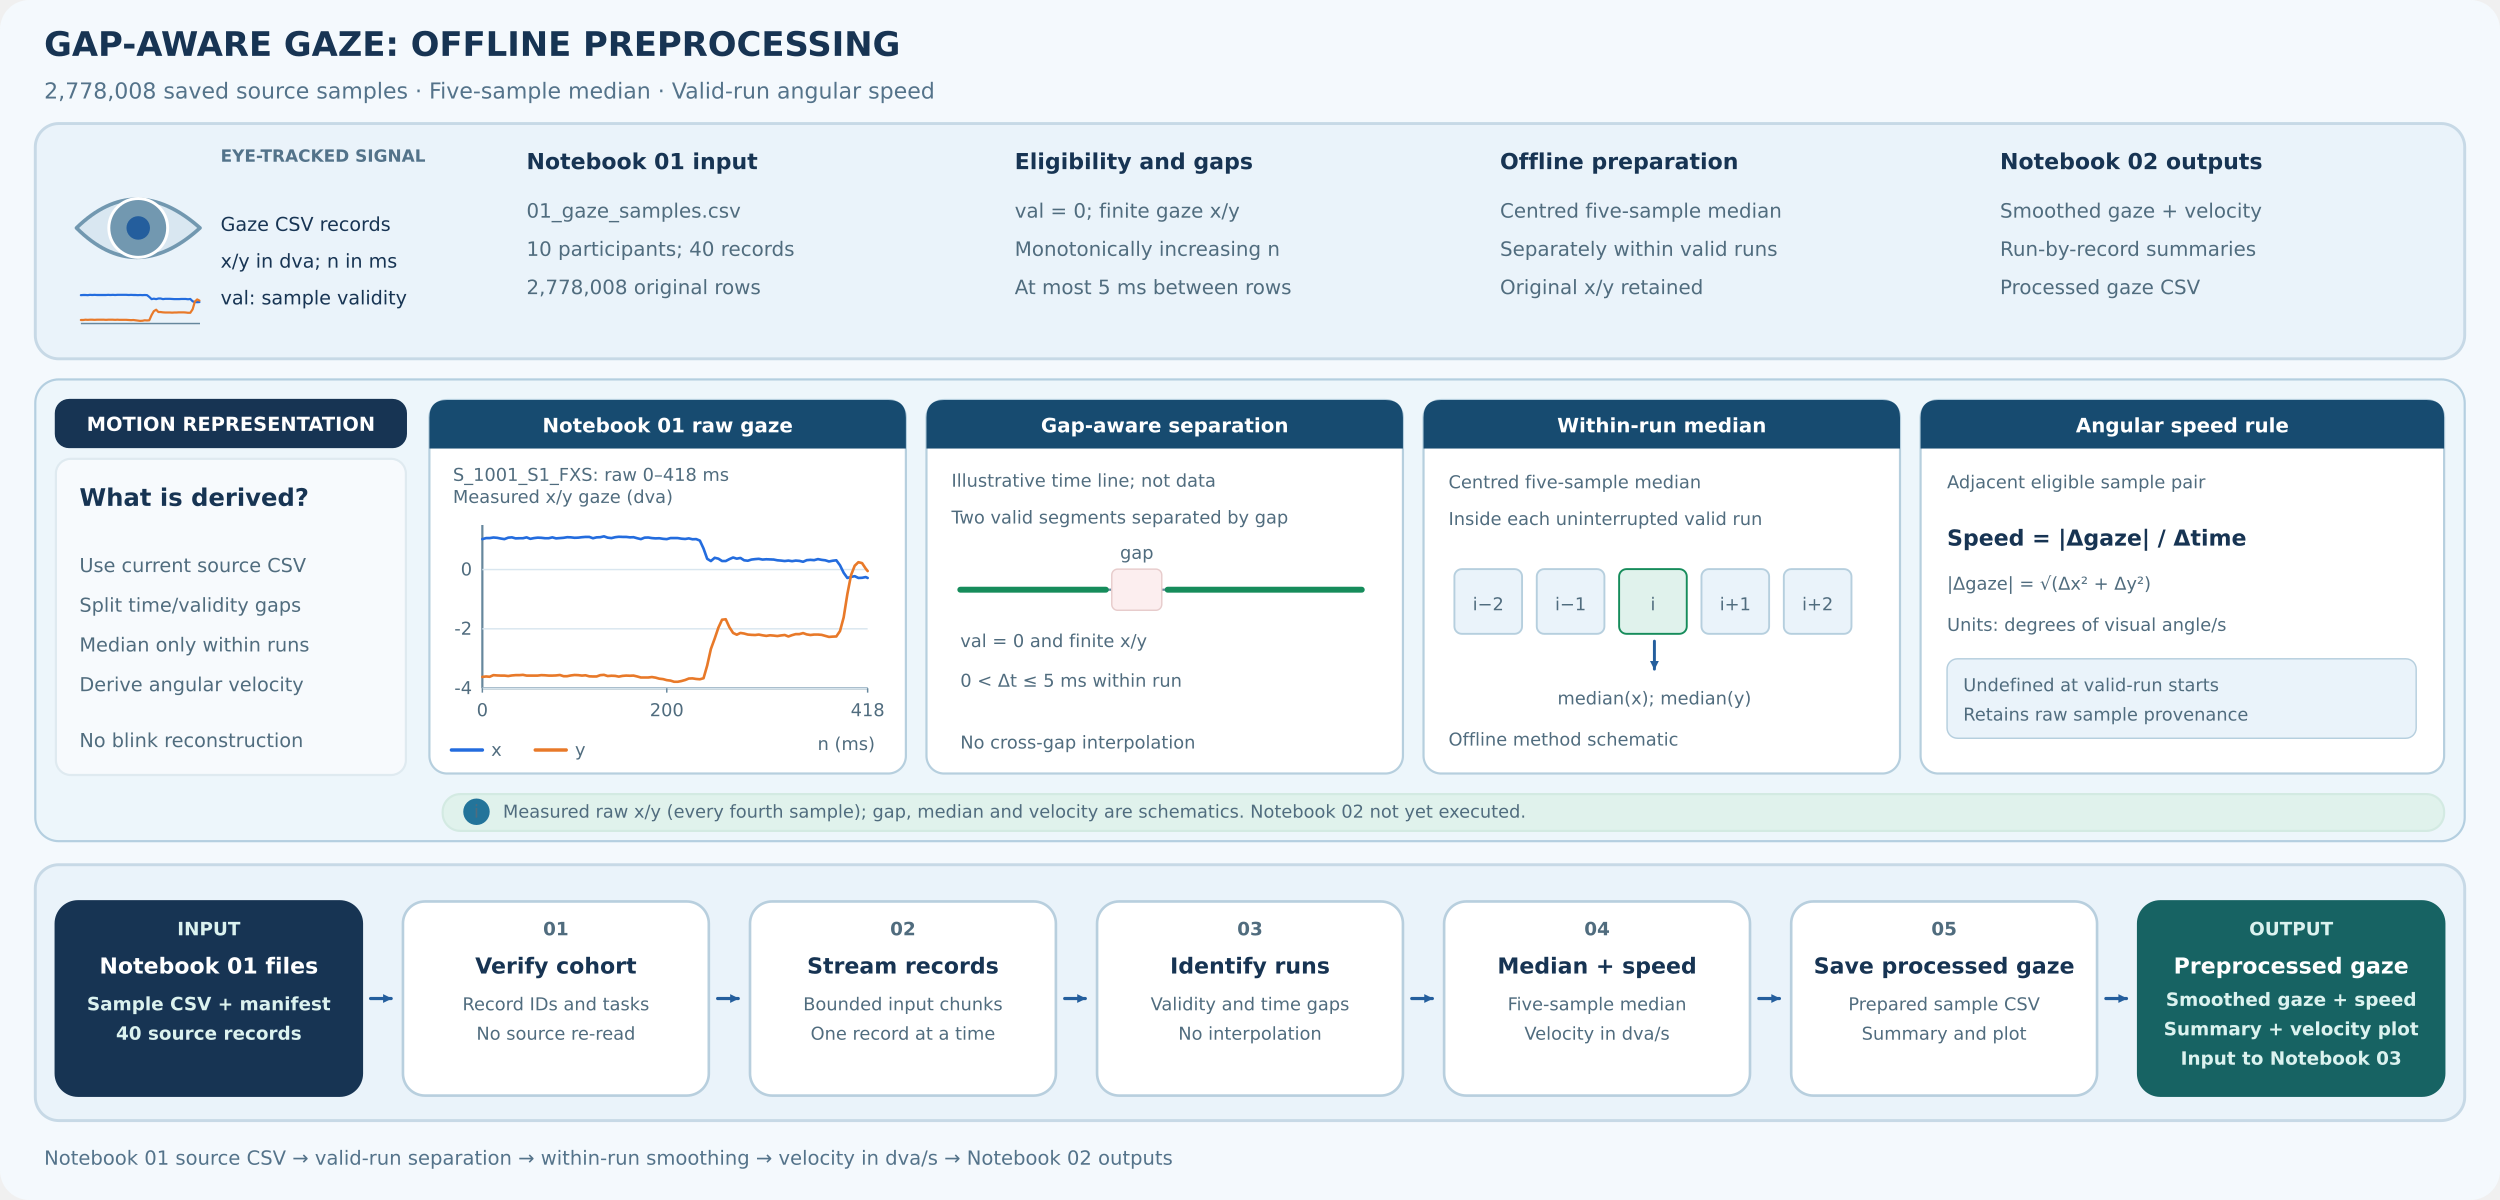
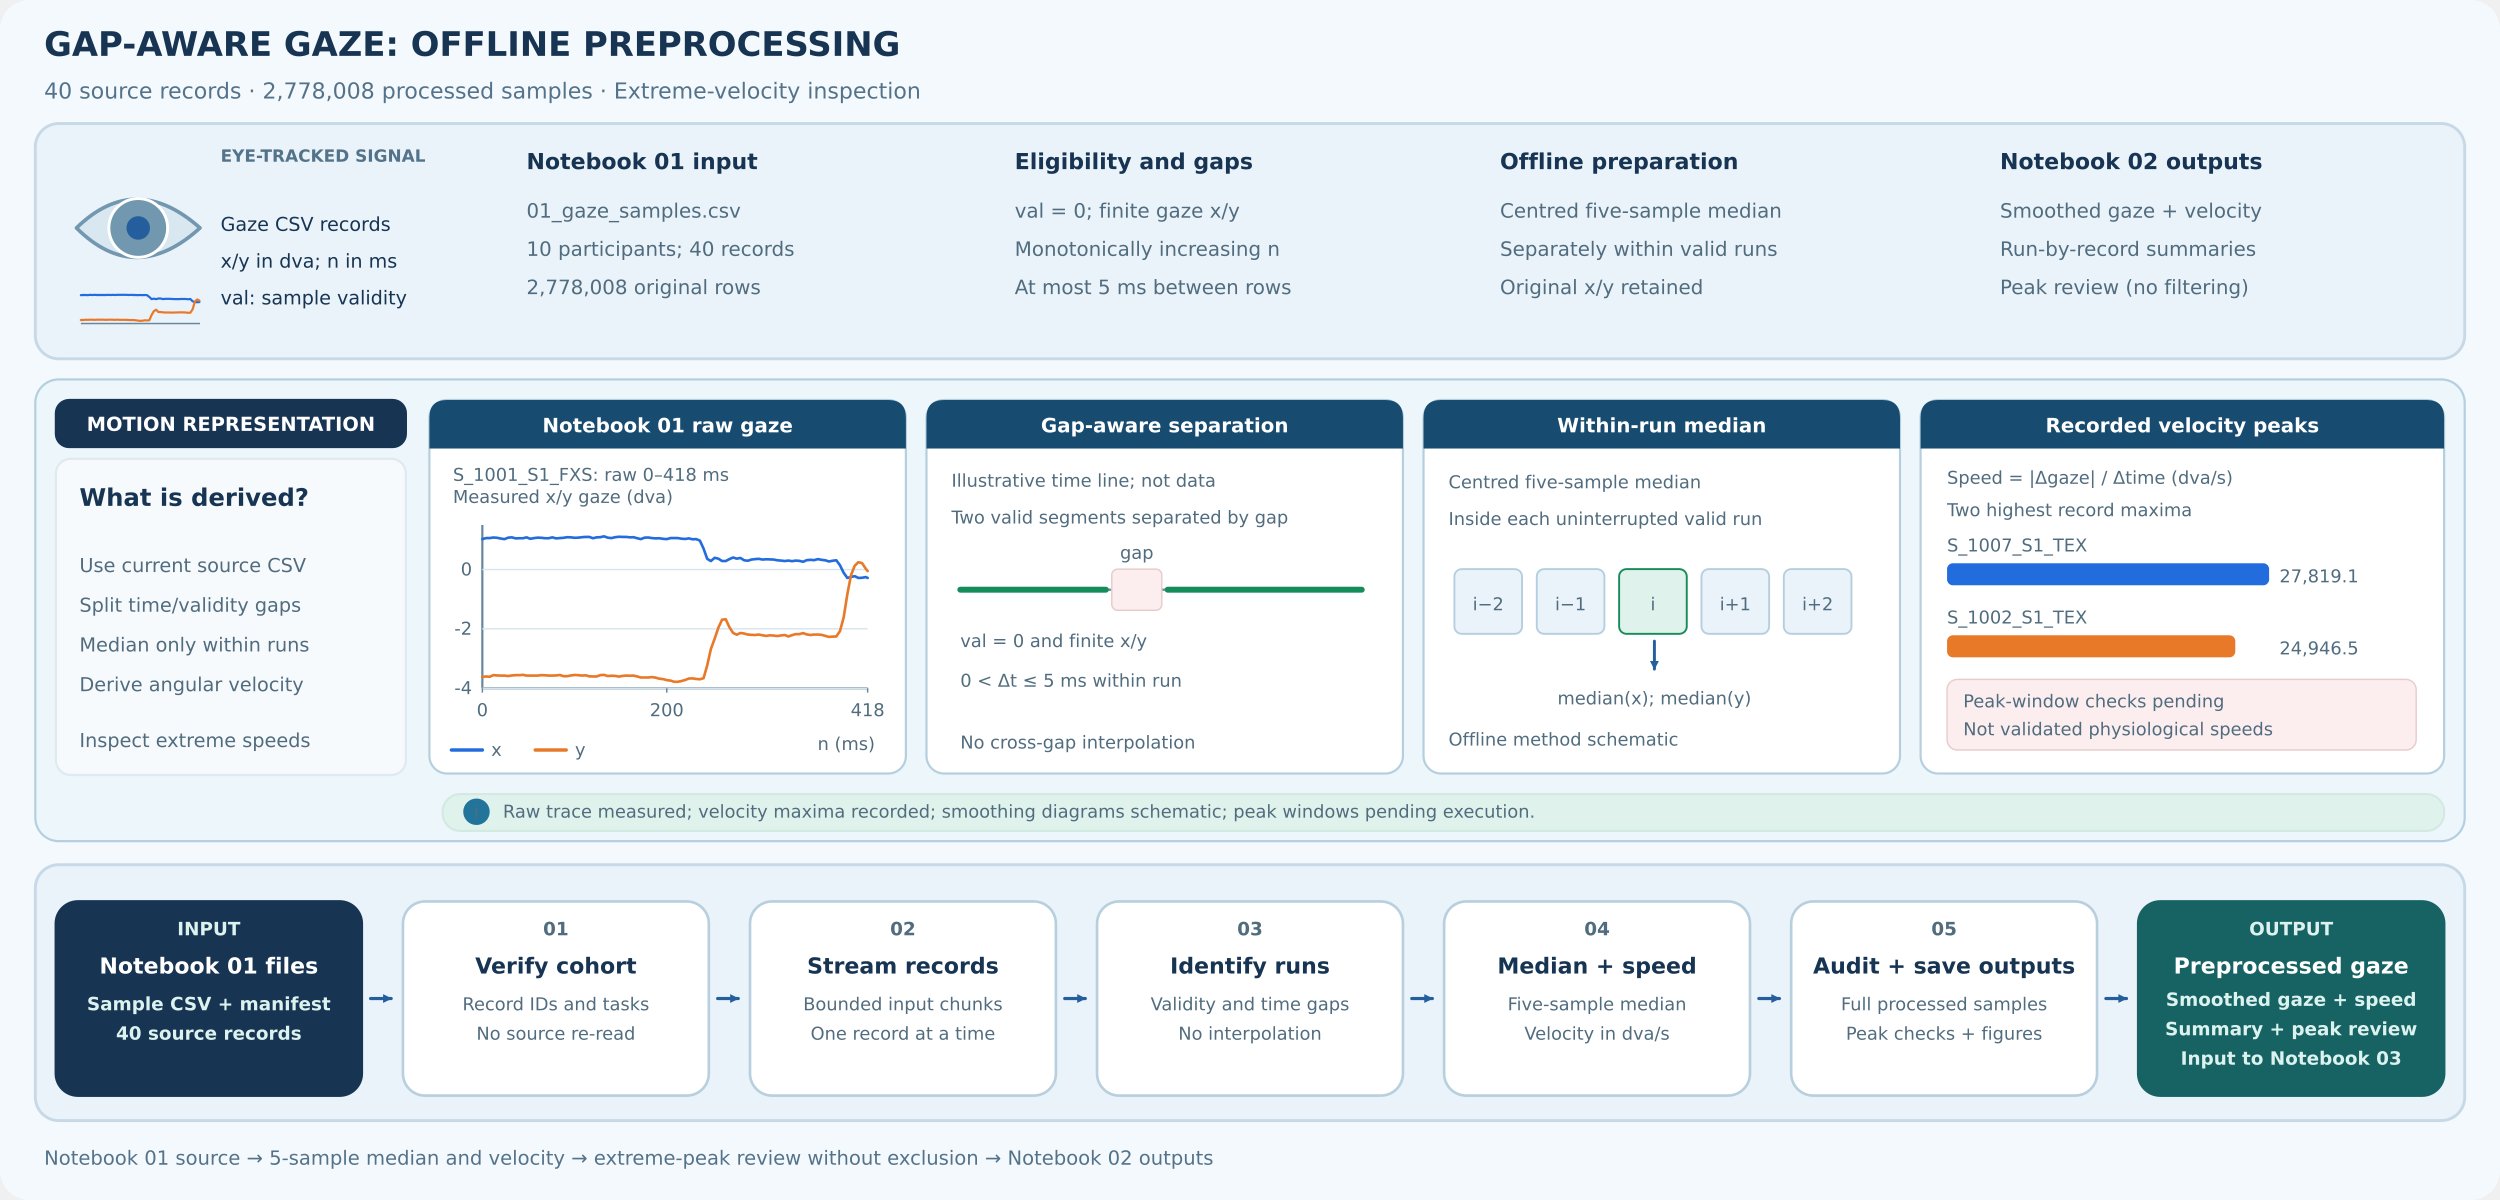
<svg xmlns="http://www.w3.org/2000/svg" width="1700" height="816" viewBox="0 0 1700 816" role="img" aria-labelledby="svg-title svg-desc">
  <defs>
    <style>
.title{font:700 23px DejaVu Sans,Arial,sans-serif;fill:#173453}.subtitle{font:400 15px DejaVu Sans,Arial,sans-serif;fill:#54738A}.sourceheading{font:700 11.5px DejaVu Sans,Arial,sans-serif;fill:#53738A}.sourcebody{font:400 13px DejaVu Sans,Arial,sans-serif;fill:#173453}.ctxhead{font:700 15px DejaVu Sans,Arial,sans-serif;fill:#173453}.ctxbody{font:400 13.5px DejaVu Sans,Arial,sans-serif;fill:#506C7E}.focushead{font:700 16.5px DejaVu Sans,Arial,sans-serif;fill:#173453}.focusbody{font:400 13.1px DejaVu Sans,Arial,sans-serif;fill:#506C7E}.sectionlabel{font:700 13.2px DejaVu Sans,Arial,sans-serif;fill:white}.panelhead{font:700 13.5px DejaVu Sans,Arial,sans-serif;fill:white}.panelbody{font:400 12.1px DejaVu Sans,Arial,sans-serif;fill:#506C7E}.nodeid{font:700 12.5px DejaVu Sans,Arial,sans-serif;fill:#506C7E}.nodetitle{font:700 15px DejaVu Sans,Arial,sans-serif;fill:#173453}.nodedesc{font:400 12.1px DejaVu Sans,Arial,sans-serif;fill:#506C7E}.endnodeid{font:700 12.5px DejaVu Sans,Arial,sans-serif;fill:#DBF2EF}.endnodetitle{font:700 15px DejaVu Sans,Arial,sans-serif;fill:white}.footer{font:400 13.3px DejaVu Sans,Arial,sans-serif;fill:#54738A}</style>
    <marker id="arr" markerWidth="6" markerHeight="6" refX="5.5" refY="3" orient="auto" markerUnits="userSpaceOnUse">
      <path d="M0 0 L6 3 L0 6 Z" fill="#245E9D" />
    </marker>
  </defs>
  <rect x="0" y="0" width="1700" height="816" rx="20" fill="#F4F9FD" stroke="none" stroke-width="1" />
  <g id="band-0-header">
    <text x="30" y="38" class="title">GAP-AWARE GAZE: OFFLINE PREPROCESSING</text>
-     <text x="30" y="67" class="subtitle">2,778,008 saved source samples · Five-sample median · Valid-run angular speed</text>
+     <text x="30" y="67" class="subtitle">40 source records · 2,778,008 processed samples · Extreme-velocity inspection</text>
  </g>
  <g id="band-1-context">
    <rect x="24" y="84" width="1652" height="160" rx="16" fill="#EAF3FA" stroke="#C7D9E6" stroke-width="2" />
    <g id="source">
      <text x="150" y="110" class="sourceheading">EYE-TRACKED SIGNAL</text>
      <path d="M52 155 Q92 116 136 155 Q92 195 52 155Z" fill="#D9E7F1" stroke="#7298B0" stroke-width="2.5" stroke-linejoin="round" />
      <circle cx="94" cy="155" r="20" fill="#7298B0" stroke="#FFFFFF" stroke-width="2" />
      <circle cx="94" cy="155" r="8" fill="#245E9D" />
      <line x1="55" y1="220" x2="136" y2="220" stroke="#66879D" stroke-width="1" />
      <path d="M55.0 200.7 L56.6 200.6 L58.1 200.6 L59.7 200.7 L61.2 200.5 L62.8 200.6 L64.3 200.5 L65.9 200.6 L67.4 200.6 L69.0 200.6 L70.5 200.6 L72.1 200.6 L73.6 200.5 L75.2 200.6 L76.7 200.5 L78.3 200.6 L79.8 200.5 L81.4 200.5 L82.9 200.5 L84.5 200.5 L86.0 200.5 L87.6 200.6 L89.1 200.5 L90.7 200.6 L92.2 200.6 L93.8 200.7 L95.3 200.6 L96.9 200.7 L98.4 200.6 L100.0 200.7 L101.5 201.9 L103.1 203.4 L104.6 203.1 L106.2 203.4 L107.7 203.0 L109.3 203.0 L110.8 203.4 L112.4 203.2 L113.9 203.2 L115.5 203.2 L117.0 203.3 L118.6 203.4 L120.1 203.4 L121.7 203.4 L123.2 203.3 L124.8 203.3 L126.3 203.3 L127.9 203.5 L129.4 203.3 L131.0 204.9 L132.5 205.4 L134.1 205.5 L135.6 205.4" fill="none" stroke="#236CDE" stroke-width="1.5" stroke-linecap="round" stroke-linejoin="round" />
      <path d="M55.0 217.6 L56.6 217.6 L58.1 217.4 L59.7 217.5 L61.2 217.4 L62.8 217.4 L64.3 217.5 L65.9 217.4 L67.4 217.4 L69.0 217.4 L70.5 217.4 L72.1 217.5 L73.6 217.4 L75.2 217.4 L76.7 217.4 L78.3 217.5 L79.8 217.4 L81.4 217.5 L82.9 217.5 L84.5 217.5 L86.0 217.5 L87.6 217.6 L89.1 217.7 L90.7 217.6 L92.2 217.8 L93.8 218.0 L95.3 218.2 L96.9 218.1 L98.4 217.8 L100.0 217.9 L101.5 217.8 L103.1 214.2 L104.6 211.6 L106.2 210.6 L107.7 212.2 L109.3 212.2 L110.8 212.4 L112.4 212.5 L113.9 212.5 L115.5 212.5 L117.0 212.6 L118.6 212.5 L120.1 212.5 L121.7 212.4 L123.2 212.4 L124.8 212.4 L126.3 212.5 L127.9 212.7 L129.4 212.7 L131.0 210.3 L132.5 205.1 L134.1 203.6 L135.6 204.4" fill="none" stroke="#E87929" stroke-width="1.5" stroke-linecap="round" stroke-linejoin="round" />
      <text x="150" y="157" class="sourcebody">Gaze CSV records</text>
      <text x="150" y="182" class="sourcebody">x/y in dva; n in ms</text>
      <text x="150" y="207" class="sourcebody">val: sample validity</text>
    </g>
    <g id="context-1">
      <text x="358" y="115" class="ctxhead">Notebook 01 input</text>
      <text x="358" y="148" class="ctxbody">01_gaze_samples.csv</text>
      <text x="358" y="174" class="ctxbody">10 participants; 40 records</text>
      <text x="358" y="200" class="ctxbody">2,778,008 original rows</text>
    </g>
    <g id="context-2">
      <text x="690" y="115" class="ctxhead">Eligibility and gaps</text>
      <text x="690" y="148" class="ctxbody">val = 0; finite gaze x/y</text>
      <text x="690" y="174" class="ctxbody">Monotonically increasing n</text>
      <text x="690" y="200" class="ctxbody">At most 5 ms between rows</text>
    </g>
    <g id="context-3">
      <text x="1020" y="115" class="ctxhead">Offline preparation</text>
      <text x="1020" y="148" class="ctxbody">Centred five-sample median</text>
      <text x="1020" y="174" class="ctxbody">Separately within valid runs</text>
      <text x="1020" y="200" class="ctxbody">Original x/y retained</text>
    </g>
    <g id="context-4">
      <text x="1360" y="115" class="ctxhead">Notebook 02 outputs</text>
      <text x="1360" y="148" class="ctxbody">Smoothed gaze + velocity</text>
      <text x="1360" y="174" class="ctxbody">Run-by-record summaries</text>
-       <text x="1360" y="200" class="ctxbody">Processed gaze CSV</text>
+       <text x="1360" y="200" class="ctxbody">Peak review (no filtering)</text>
    </g>
  </g>
  <g id="band-2-analysis">
    <rect x="24" y="258" width="1652" height="314" rx="16" fill="#EDF6FB" stroke="#B4CFE0" stroke-width="1.5" />
    <g id="focus">
      <rect x="38" y="272" width="238" height="32" rx="9" fill="#173453" stroke="#173453" stroke-width="1.5" />
      <text x="157" y="293" class="sectionlabel" text-anchor="middle">MOTION REPRESENTATION</text>
      <rect x="38" y="312" width="238" height="215" rx="10" fill="#F7FAFD" stroke="#DFEAF0" stroke-width="1.5" />
      <text x="54" y="344" class="focushead">What is derived?</text>
      <text x="54" y="389" class="focusbody">Use current source CSV</text>
      <text x="54" y="416" class="focusbody">Split time/validity gaps</text>
      <text x="54" y="443" class="focusbody">Median only within runs</text>
      <text x="54" y="470" class="focusbody">Derive angular velocity</text>
-       <text x="54" y="508" class="focusbody">No blink reconstruction</text>
+       <text x="54" y="508" class="focusbody">Inspect extreme speeds</text>
    </g>
    <g id="panels">
      <g id="panel-1">
        <rect x="292" y="272" width="324" height="254" rx="12" fill="#FFFFFF" stroke="#B6CFDE" stroke-width="1.5" />
        <path d="M304 272 H604 Q616 272 616 284 V305 H292 V284 Q292 272 304 272 Z" fill="#174B70" />
        <text x="454" y="294" class="panelhead" text-anchor="middle">Notebook 01 raw gaze</text>
        <g id="scientific-panel-1">
          <text x="308" y="327" class="panelbody">S_1001_S1_FXS: raw 0–418 ms</text>
          <text x="308" y="342" class="panelbody">Measured x/y gaze (dva)</text>
          <line x1="328" y1="357" x2="328" y2="468" stroke="#66879D" stroke-width="1.5" />
          <line x1="328" y1="468" x2="590" y2="468" stroke="#66879D" stroke-width="1.5" />
          <line x1="328" y1="468" x2="590" y2="468" stroke="#D9E6EF" stroke-width="1" />
          <text x="321" y="472" class="panelbody" text-anchor="end">-4</text>
          <line x1="328" y1="427.6" x2="590" y2="427.6" stroke="#D9E6EF" stroke-width="1" />
          <text x="321" y="431.6" class="panelbody" text-anchor="end">-2</text>
          <line x1="328" y1="387.3" x2="590" y2="387.3" stroke="#D9E6EF" stroke-width="1" />
          <text x="321" y="391.3" class="panelbody" text-anchor="end">0</text>
          <line x1="328" y1="468" x2="328" y2="471" stroke="#66879D" stroke-width="1" />
          <text x="328" y="487" class="panelbody" text-anchor="middle">0</text>
          <line x1="453.4" y1="468" x2="453.4" y2="471" stroke="#66879D" stroke-width="1" />
          <text x="453.4" y="487" class="panelbody" text-anchor="middle">200</text>
          <line x1="590" y1="468" x2="590" y2="471" stroke="#66879D" stroke-width="1" />
          <text x="590" y="487" class="panelbody" text-anchor="middle">418</text>
          <path d="M328.0 366.6 L330.5 365.9 L333.0 365.9 L335.5 365.5 L338.0 365.7 L340.5 366.2 L343.0 366.6 L345.6 365.6 L348.1 365.4 L350.6 366.1 L353.1 366.0 L355.6 366.0 L358.1 365.4 L360.6 366.4 L363.1 365.9 L365.6 365.6 L368.1 365.7 L370.6 366.0 L373.1 366.0 L375.6 365.4 L378.1 366.1 L380.7 365.9 L383.2 365.7 L385.7 365.3 L388.2 365.4 L390.7 365.7 L393.2 365.6 L395.7 365.3 L398.2 365.1 L400.7 365.1 L403.2 366.0 L405.7 365.4 L408.2 365.3 L410.7 364.7 L413.2 365.6 L415.8 365.9 L418.3 365.3 L420.8 365.0 L423.3 365.1 L425.8 365.1 L428.3 365.4 L430.8 365.3 L433.3 366.0 L435.8 366.6 L438.3 365.6 L440.8 365.5 L443.3 365.9 L445.8 366.1 L448.3 366.0 L450.9 366.4 L453.4 366.6 L455.9 365.9 L458.4 365.9 L460.9 365.9 L463.4 366.3 L465.9 366.5 L468.4 366.1 L470.9 366.7 L473.4 366.6 L475.9 367.6 L478.4 373.0 L480.9 380.0 L483.4 381.5 L486.0 379.3 L488.5 379.9 L491.0 381.5 L493.5 381.5 L496.0 380.2 L498.5 379.1 L501.0 379.9 L503.5 379.4 L506.0 381.0 L508.5 381.3 L511.0 380.5 L513.5 380.2 L516.0 380.0 L518.5 380.5 L521.1 380.3 L523.6 380.4 L526.1 380.5 L528.6 381.0 L531.1 381.2 L533.6 381.5 L536.1 381.2 L538.6 381.6 L541.1 381.2 L543.6 381.4 L546.1 382.0 L548.6 380.9 L551.1 380.7 L553.6 380.9 L556.2 380.2 L558.7 380.7 L561.2 381.0 L563.7 381.8 L566.2 381.3 L568.7 381.0 L571.2 384.4 L573.7 389.5 L576.2 393.0 L578.7 392.3 L581.2 391.8 L583.7 393.0 L586.2 392.9 L588.7 392.4 L590.0 393.0" fill="none" stroke="#236CDE" stroke-width="1.8" stroke-linecap="round" stroke-linejoin="round" />
          <path d="M328.0 460.3 L330.5 460.0 L333.0 460.2 L335.5 459.1 L338.0 459.3 L340.5 459.4 L343.0 459.4 L345.6 459.7 L348.1 459.3 L350.6 459.1 L353.1 459.1 L355.6 458.9 L358.1 459.4 L360.6 459.4 L363.1 459.4 L365.6 459.4 L368.1 459.1 L370.6 459.2 L373.1 459.4 L375.6 459.4 L378.1 459.3 L380.7 459.0 L383.2 459.8 L385.7 459.8 L388.2 459.3 L390.7 459.0 L393.2 459.1 L395.7 459.4 L398.2 459.2 L400.7 459.9 L403.2 460.0 L405.7 460.0 L408.2 459.1 L410.7 458.9 L413.2 459.7 L415.8 459.5 L418.3 459.6 L420.8 460.1 L423.3 459.6 L425.8 459.4 L428.3 459.5 L430.8 459.4 L433.3 460.0 L435.8 460.7 L438.3 460.7 L440.8 460.7 L443.3 460.4 L445.8 460.8 L448.3 461.5 L450.9 461.8 L453.4 462.5 L455.9 462.8 L458.4 463.6 L460.9 463.6 L463.4 463.1 L465.9 462.4 L468.4 461.4 L470.9 461.3 L473.4 461.7 L475.9 461.9 L478.4 461.2 L480.9 452.5 L483.4 441.3 L486.0 434.2 L488.5 426.8 L491.0 421.4 L493.5 421.1 L496.0 426.5 L498.5 430.4 L501.0 431.6 L503.5 430.4 L506.0 430.8 L508.5 431.5 L511.0 431.7 L513.5 431.8 L516.0 431.5 L518.5 432.0 L521.1 432.4 L523.6 432.0 L526.1 432.2 L528.6 432.5 L531.1 432.1 L533.6 431.8 L536.1 432.8 L538.6 431.9 L541.1 431.2 L543.6 431.2 L546.1 430.5 L548.6 431.4 L551.1 431.8 L553.6 431.5 L556.2 431.5 L558.7 431.7 L561.2 432.4 L563.7 433.1 L566.2 432.9 L568.7 432.8 L571.2 429.1 L573.7 419.8 L576.2 404.0 L578.7 391.1 L581.2 384.7 L583.7 382.3 L586.2 382.9 L588.7 386.7 L590.0 388.3" fill="none" stroke="#E87929" stroke-width="1.8" stroke-linecap="round" stroke-linejoin="round" />
          <path d="M307 510 L328 510" fill="none" stroke="#236CDE" stroke-width="2.4" stroke-linecap="round" stroke-linejoin="round" />
          <text x="334" y="514" class="panelbody">x</text>
          <path d="M364 510 L385 510" fill="none" stroke="#E87929" stroke-width="2.4" stroke-linecap="round" stroke-linejoin="round" />
          <text x="391" y="514" class="panelbody">y</text>
          <text x="595" y="510" class="panelbody" text-anchor="end">n (ms)</text>
        </g>
      </g>
      <g id="panel-2">
        <rect x="630" y="272" width="324" height="254" rx="12" fill="#FFFFFF" stroke="#B6CFDE" stroke-width="1.5" />
        <path d="M642 272 H942 Q954 272 954 284 V305 H630 V284 Q630 272 642 272 Z" fill="#174B70" />
        <text x="792" y="294" class="panelhead" text-anchor="middle">Gap-aware separation</text>
        <g id="scientific-panel-2">
          <text x="647" y="331" class="panelbody">Illustrative time line; not data</text>
          <text x="647" y="356" class="panelbody">Two valid segments separated by gap</text>
          <line x1="653" y1="401" x2="926" y2="401" stroke="#66879D" stroke-width="1.5" />
          <path d="M653 401 L752 401" fill="none" stroke="#168C5B" stroke-width="4" stroke-linecap="round" stroke-linejoin="round" />
          <path d="M794 401 L926 401" fill="none" stroke="#168C5B" stroke-width="4" stroke-linecap="round" stroke-linejoin="round" />
          <rect x="756" y="387" width="34" height="28" rx="4" fill="#FCEEEF" stroke="#E7CCCC" stroke-width="1" />
          <text x="773" y="380" class="panelbody" text-anchor="middle">gap</text>
          <text x="653" y="440" class="panelbody">val = 0 and finite x/y</text>
          <text x="653" y="467" class="panelbody">0 &lt; Δt ≤ 5 ms within run</text>
          <text x="653" y="509" class="panelbody">No cross-gap interpolation</text>
        </g>
      </g>
      <g id="panel-3">
        <rect x="968" y="272" width="324" height="254" rx="12" fill="#FFFFFF" stroke="#B6CFDE" stroke-width="1.5" />
        <path d="M980 272 H1280 Q1292 272 1292 284 V305 H968 V284 Q968 272 980 272 Z" fill="#174B70" />
        <text x="1130" y="294" class="panelhead" text-anchor="middle">Within-run median</text>
        <g id="scientific-panel-3">
          <text x="985" y="332" class="panelbody">Centred five-sample median</text>
          <text x="985" y="357" class="panelbody">Inside each uninterrupted valid run</text>
          <rect x="989" y="387" width="46" height="44" rx="5" fill="#EAF3FA" stroke="#B6CFDE" stroke-width="1.3" />
          <text x="1012" y="415" class="panelbody" text-anchor="middle">i−2</text>
          <rect x="1045" y="387" width="46" height="44" rx="5" fill="#EAF3FA" stroke="#B6CFDE" stroke-width="1.3" />
          <text x="1068" y="415" class="panelbody" text-anchor="middle">i−1</text>
          <rect x="1101" y="387" width="46" height="44" rx="5" fill="#E0F2EC" stroke="#168C5B" stroke-width="1.3" />
          <text x="1124" y="415" class="panelbody" text-anchor="middle">i</text>
          <rect x="1157" y="387" width="46" height="44" rx="5" fill="#EAF3FA" stroke="#B6CFDE" stroke-width="1.3" />
          <text x="1180" y="415" class="panelbody" text-anchor="middle">i+1</text>
          <rect x="1213" y="387" width="46" height="44" rx="5" fill="#EAF3FA" stroke="#B6CFDE" stroke-width="1.3" />
          <text x="1236" y="415" class="panelbody" text-anchor="middle">i+2</text>
          <path d="M1125 436 L1125 455" fill="none" stroke="#245E9D" stroke-width="2" stroke-linecap="round" stroke-linejoin="round" marker-end="url(#arr)" />
          <text x="1125" y="479" class="panelbody" text-anchor="middle">median(x); median(y)</text>
          <text x="985" y="507" class="panelbody">Offline method schematic</text>
        </g>
      </g>
      <g id="panel-4">
        <rect x="1306" y="272" width="356" height="254" rx="12" fill="#FFFFFF" stroke="#B6CFDE" stroke-width="1.5" />
        <path d="M1318 272 H1650 Q1662 272 1662 284 V305 H1306 V284 Q1306 272 1318 272 Z" fill="#174B70" />
-         <text x="1484" y="294" class="panelhead" text-anchor="middle">Angular speed rule</text>
+         <text x="1484" y="294" class="panelhead" text-anchor="middle">Recorded velocity peaks</text>
        <g id="scientific-panel-4">
-           <text x="1324" y="332" class="panelbody">Adjacent eligible sample pair</text>
-           <text x="1324" y="371" class="ctxhead">Speed = |Δgaze| / Δtime</text>
-           <text x="1324" y="401" class="panelbody">|Δgaze| = √(Δx² + Δy²)</text>
-           <text x="1324" y="429" class="panelbody">Units: degrees of visual angle/s</text>
-           <rect x="1324" y="448" width="319" height="54" rx="7" fill="#EAF3FA" stroke="#B6CFDE" stroke-width="1" />
-           <text x="1335" y="470" class="panelbody">Undefined at valid-run starts</text>
-           <text x="1335" y="490" class="panelbody">Retains raw sample provenance</text>
+           <text x="1324" y="329" class="panelbody">Speed = |Δgaze| / Δtime (dva/s)</text>
+           <text x="1324" y="351" class="panelbody">Two highest record maxima</text>
+           <text x="1324" y="375" class="panelbody">S_1007_S1_TEX</text>
+           <rect x="1324" y="383" width="219" height="15" rx="4" fill="#236CDE" />
+           <text x="1550" y="396" class="panelbody">27,819.1</text>
+           <text x="1324" y="424" class="panelbody">S_1002_S1_TEX</text>
+           <rect x="1324" y="432" width="196" height="15" rx="4" fill="#E87929" />
+           <text x="1550" y="445" class="panelbody">24,946.5</text>
+           <rect x="1324" y="462" width="319" height="48" rx="7" fill="#FCEEEF" stroke="#E7CCCC" />
+           <text x="1335" y="481" class="panelbody">Peak-window checks pending</text>
+           <text x="1335" y="500" class="panelbody">Not validated physiological speeds</text>
        </g>
      </g>
    </g>
    <g id="scientific-note">
      <rect x="301" y="540" width="1361" height="25" rx="12" fill="#E0F2EC" stroke="#D3EAE2" stroke-width="1.5" />
      <circle cx="324" cy="552" r="9" fill="#23749A" />
      <text x="324" y="556" class="panelbody" text-anchor="middle" fill="#FFFFFF" font-weight="700">i</text>
-       <text x="342" y="556" class="panelbody" font-weight="700" fill="#173453">Measured raw x/y (every fourth sample); gap, median and velocity are schematics. Notebook 02 not yet executed.</text>
+       <text x="342" y="556" class="panelbody" font-weight="700" fill="#173453">Raw trace measured; velocity maxima recorded; smoothing diagrams schematic; peak windows pending execution.</text>
    </g>
  </g>
  <g id="band-3-workflow">
    <rect x="24" y="588" width="1652" height="174" rx="16" fill="#EAF3FA" stroke="#C7D9E6" stroke-width="2" />
    <g id="nodes">
      <g id="node-0">
        <rect x="38" y="613" width="208" height="132" rx="15" fill="#173453" stroke="#173453" stroke-width="1.8" />
        <text x="142" y="636" class="endnodeid" text-anchor="middle">INPUT</text>
        <text x="142" y="662" class="endnodetitle" text-anchor="middle">Notebook 01 files</text>
        <text x="142" y="687" class="endnodeid" text-anchor="middle">Sample CSV + manifest</text>
        <text x="142" y="707" class="endnodeid" text-anchor="middle">40 source records</text>
      </g>
      <g id="node-1">
        <rect x="274" y="613" width="208" height="132" rx="15" fill="#FFFFFF" stroke="#B8CFDE" stroke-width="1.8" />
        <text x="378" y="636" class="nodeid" text-anchor="middle">01</text>
        <text x="378" y="662" class="nodetitle" text-anchor="middle">Verify cohort</text>
        <text x="378" y="687" class="nodedesc" text-anchor="middle">Record IDs and tasks</text>
        <text x="378" y="707" class="nodedesc" text-anchor="middle">No source re-read</text>
      </g>
      <g id="node-2">
        <rect x="510" y="613" width="208" height="132" rx="15" fill="#FFFFFF" stroke="#B8CFDE" stroke-width="1.8" />
        <text x="614" y="636" class="nodeid" text-anchor="middle">02</text>
        <text x="614" y="662" class="nodetitle" text-anchor="middle">Stream records</text>
        <text x="614" y="687" class="nodedesc" text-anchor="middle">Bounded input chunks</text>
        <text x="614" y="707" class="nodedesc" text-anchor="middle">One record at a time</text>
      </g>
      <g id="node-3">
        <rect x="746" y="613" width="208" height="132" rx="15" fill="#FFFFFF" stroke="#B8CFDE" stroke-width="1.8" />
        <text x="850" y="636" class="nodeid" text-anchor="middle">03</text>
        <text x="850" y="662" class="nodetitle" text-anchor="middle">Identify runs</text>
        <text x="850" y="687" class="nodedesc" text-anchor="middle">Validity and time gaps</text>
        <text x="850" y="707" class="nodedesc" text-anchor="middle">No interpolation</text>
      </g>
      <g id="node-4">
        <rect x="982" y="613" width="208" height="132" rx="15" fill="#FFFFFF" stroke="#B8CFDE" stroke-width="1.8" />
        <text x="1086" y="636" class="nodeid" text-anchor="middle">04</text>
        <text x="1086" y="662" class="nodetitle" text-anchor="middle">Median + speed</text>
        <text x="1086" y="687" class="nodedesc" text-anchor="middle">Five-sample median</text>
        <text x="1086" y="707" class="nodedesc" text-anchor="middle">Velocity in dva/s</text>
      </g>
      <g id="node-5">
        <rect x="1218" y="613" width="208" height="132" rx="15" fill="#FFFFFF" stroke="#B8CFDE" stroke-width="1.8" />
        <text x="1322" y="636" class="nodeid" text-anchor="middle">05</text>
-         <text x="1322" y="662" class="nodetitle" text-anchor="middle">Save processed gaze</text>
-         <text x="1322" y="687" class="nodedesc" text-anchor="middle">Prepared sample CSV</text>
-         <text x="1322" y="707" class="nodedesc" text-anchor="middle">Summary and plot</text>
+         <text x="1322" y="662" class="nodetitle" text-anchor="middle">Audit + save outputs</text>
+         <text x="1322" y="687" class="nodedesc" text-anchor="middle">Full processed samples</text>
+         <text x="1322" y="707" class="nodedesc" text-anchor="middle">Peak checks + figures</text>
      </g>
      <g id="node-6">
        <rect x="1454" y="613" width="208" height="132" rx="15" fill="#176363" stroke="#176363" stroke-width="1.8" />
        <text x="1558" y="636" class="endnodeid" text-anchor="middle">OUTPUT</text>
        <text x="1558" y="662" class="endnodetitle" text-anchor="middle">Preprocessed gaze</text>
        <text x="1558" y="684" class="endnodeid" text-anchor="middle">Smoothed gaze + speed</text>
-         <text x="1558" y="704" class="endnodeid" text-anchor="middle">Summary + velocity plot</text>
+         <text x="1558" y="704" class="endnodeid" text-anchor="middle">Summary + peak review</text>
        <text x="1558" y="724" class="endnodeid" text-anchor="middle">Input to Notebook 03</text>
      </g>
    </g>
    <g id="connectors">
      <path d="M252 679 L266 679" fill="none" stroke="#245E9D" stroke-width="2.2" stroke-linecap="round" stroke-linejoin="round" marker-end="url(#arr)" />
      <path d="M488 679 L502 679" fill="none" stroke="#245E9D" stroke-width="2.2" stroke-linecap="round" stroke-linejoin="round" marker-end="url(#arr)" />
      <path d="M724 679 L738 679" fill="none" stroke="#245E9D" stroke-width="2.2" stroke-linecap="round" stroke-linejoin="round" marker-end="url(#arr)" />
      <path d="M960 679 L974 679" fill="none" stroke="#245E9D" stroke-width="2.2" stroke-linecap="round" stroke-linejoin="round" marker-end="url(#arr)" />
      <path d="M1196 679 L1210 679" fill="none" stroke="#245E9D" stroke-width="2.2" stroke-linecap="round" stroke-linejoin="round" marker-end="url(#arr)" />
      <path d="M1432 679 L1446 679" fill="none" stroke="#245E9D" stroke-width="2.2" stroke-linecap="round" stroke-linejoin="round" marker-end="url(#arr)" />
    </g>
  </g>
  <g id="band-4-summary">
-     <text x="30" y="792" class="footer">Notebook 01 source CSV → valid-run separation → within-run smoothing → velocity in dva/s → Notebook 02 outputs</text>
+     <text x="30" y="792" class="footer">Notebook 01 source → 5-sample median and velocity → extreme-peak review without exclusion → Notebook 02 outputs</text>
  </g>
</svg>
